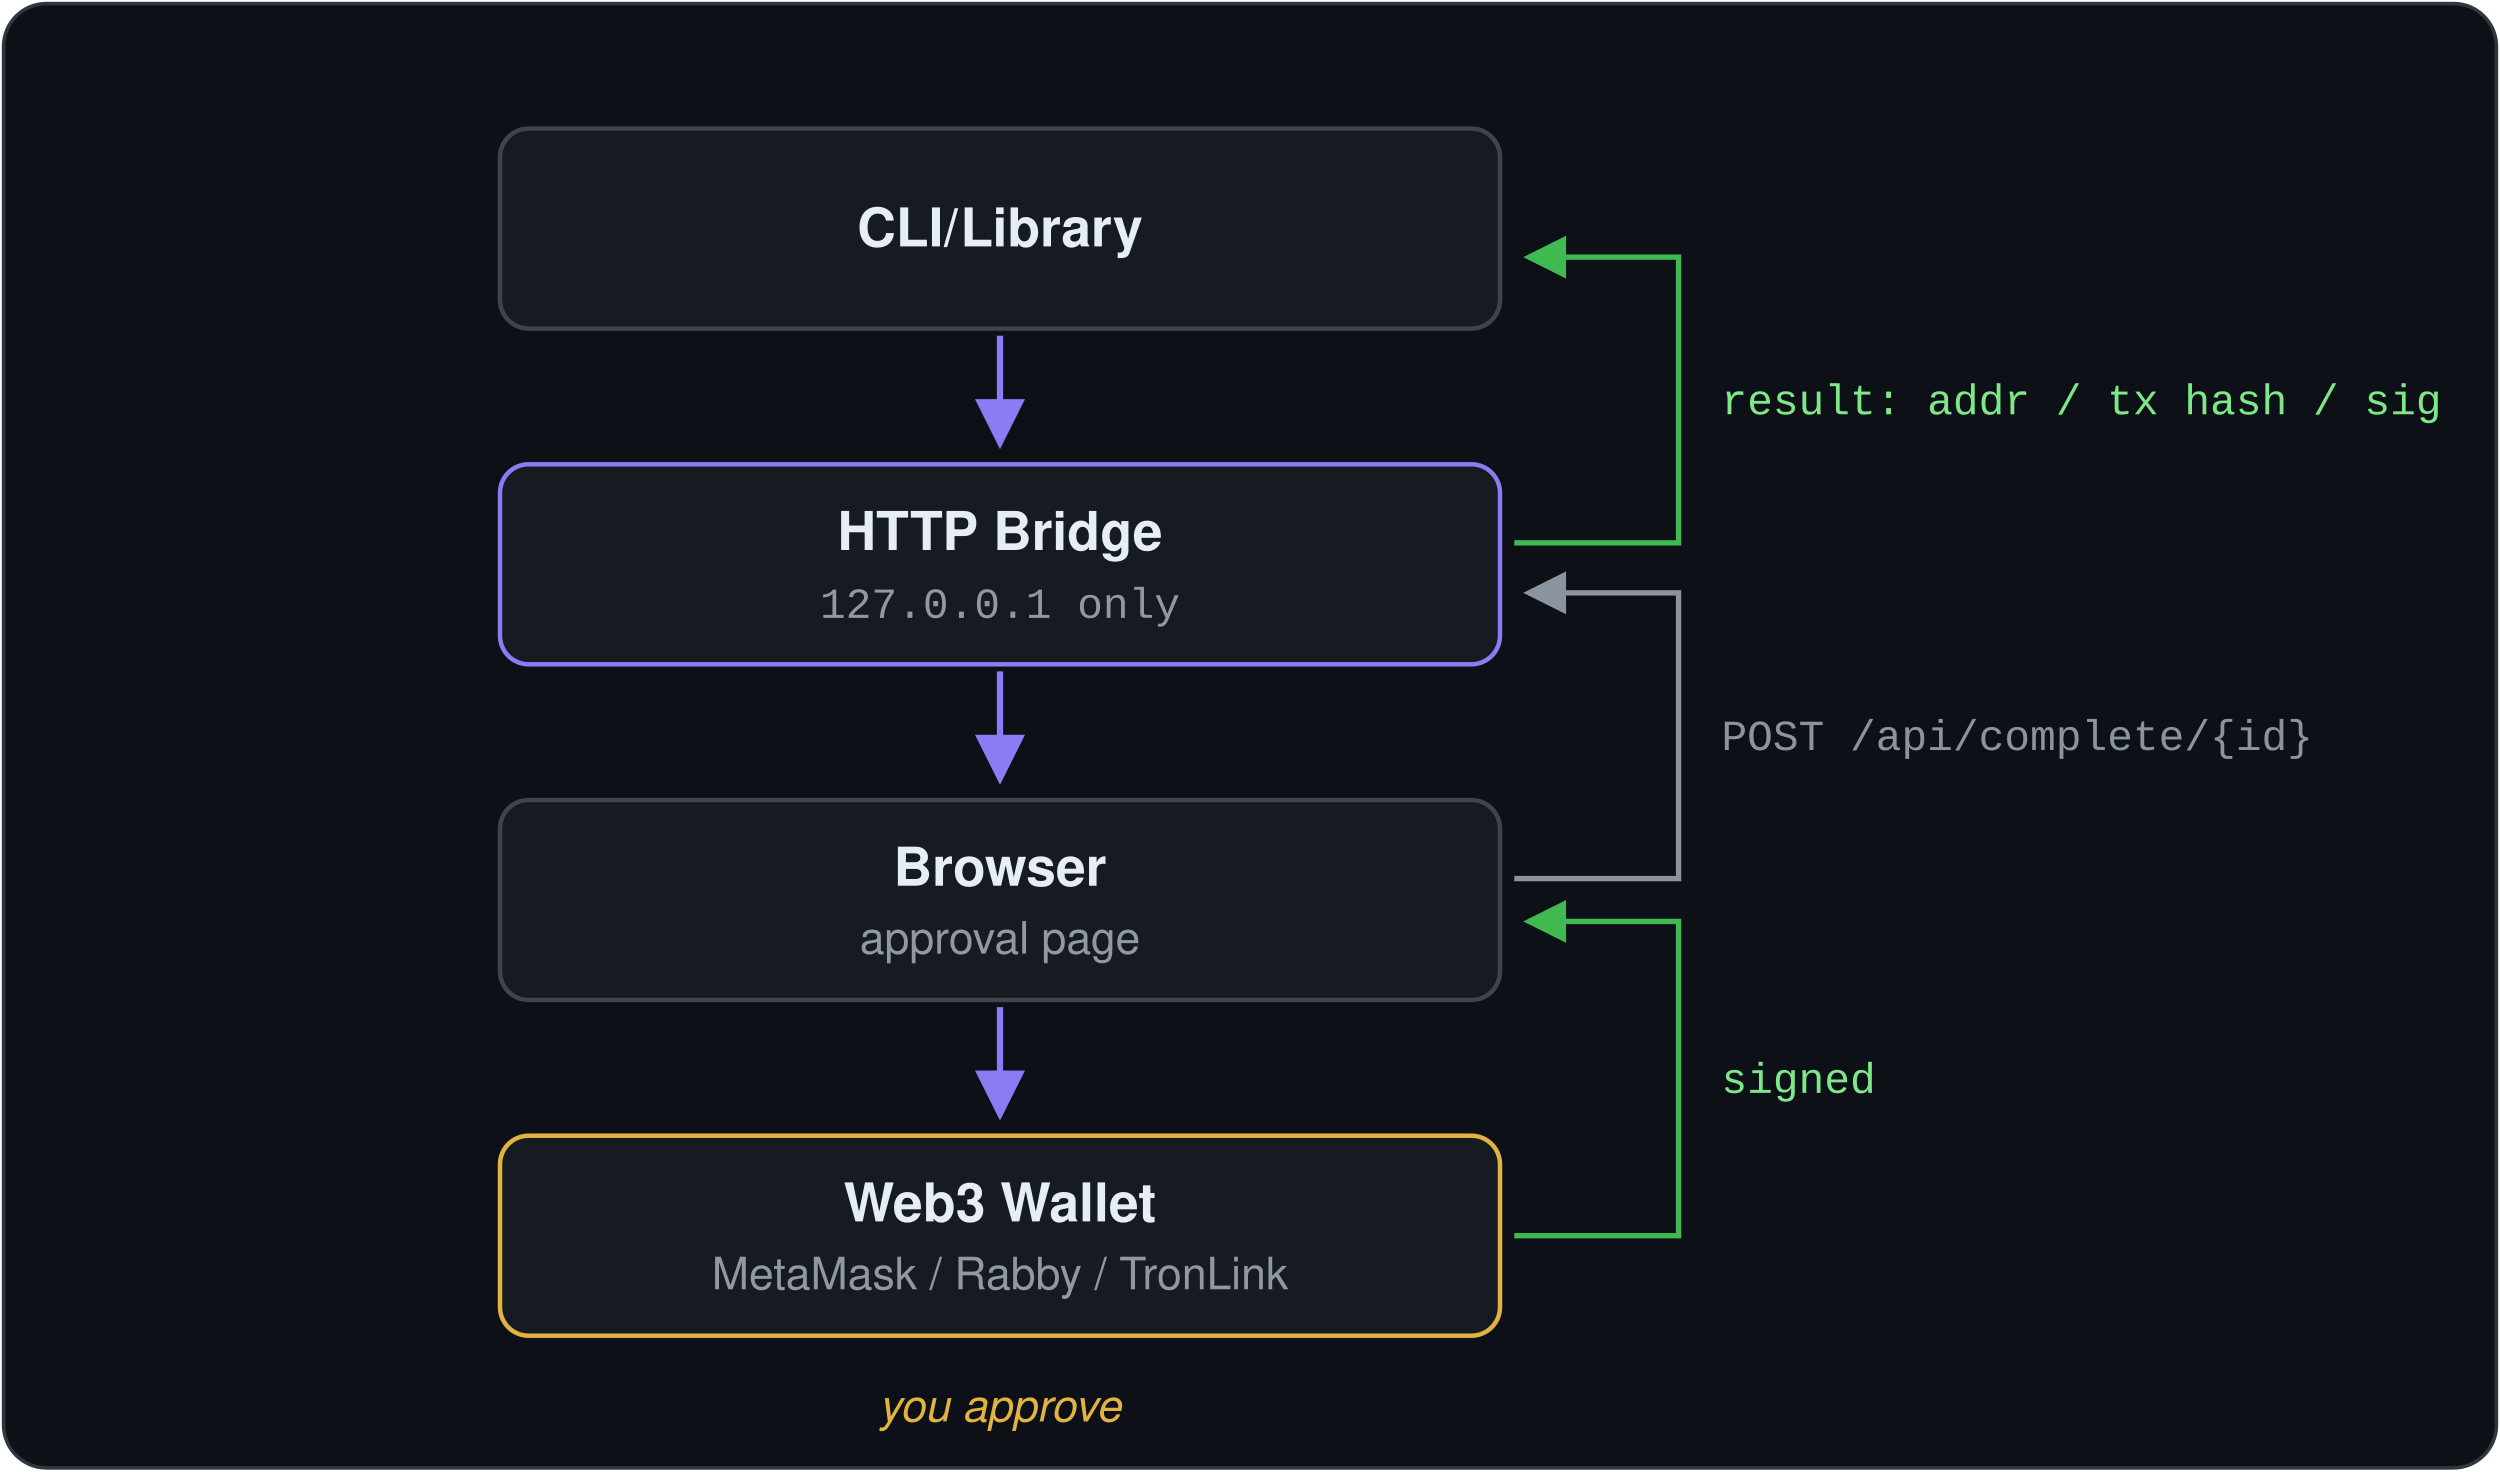
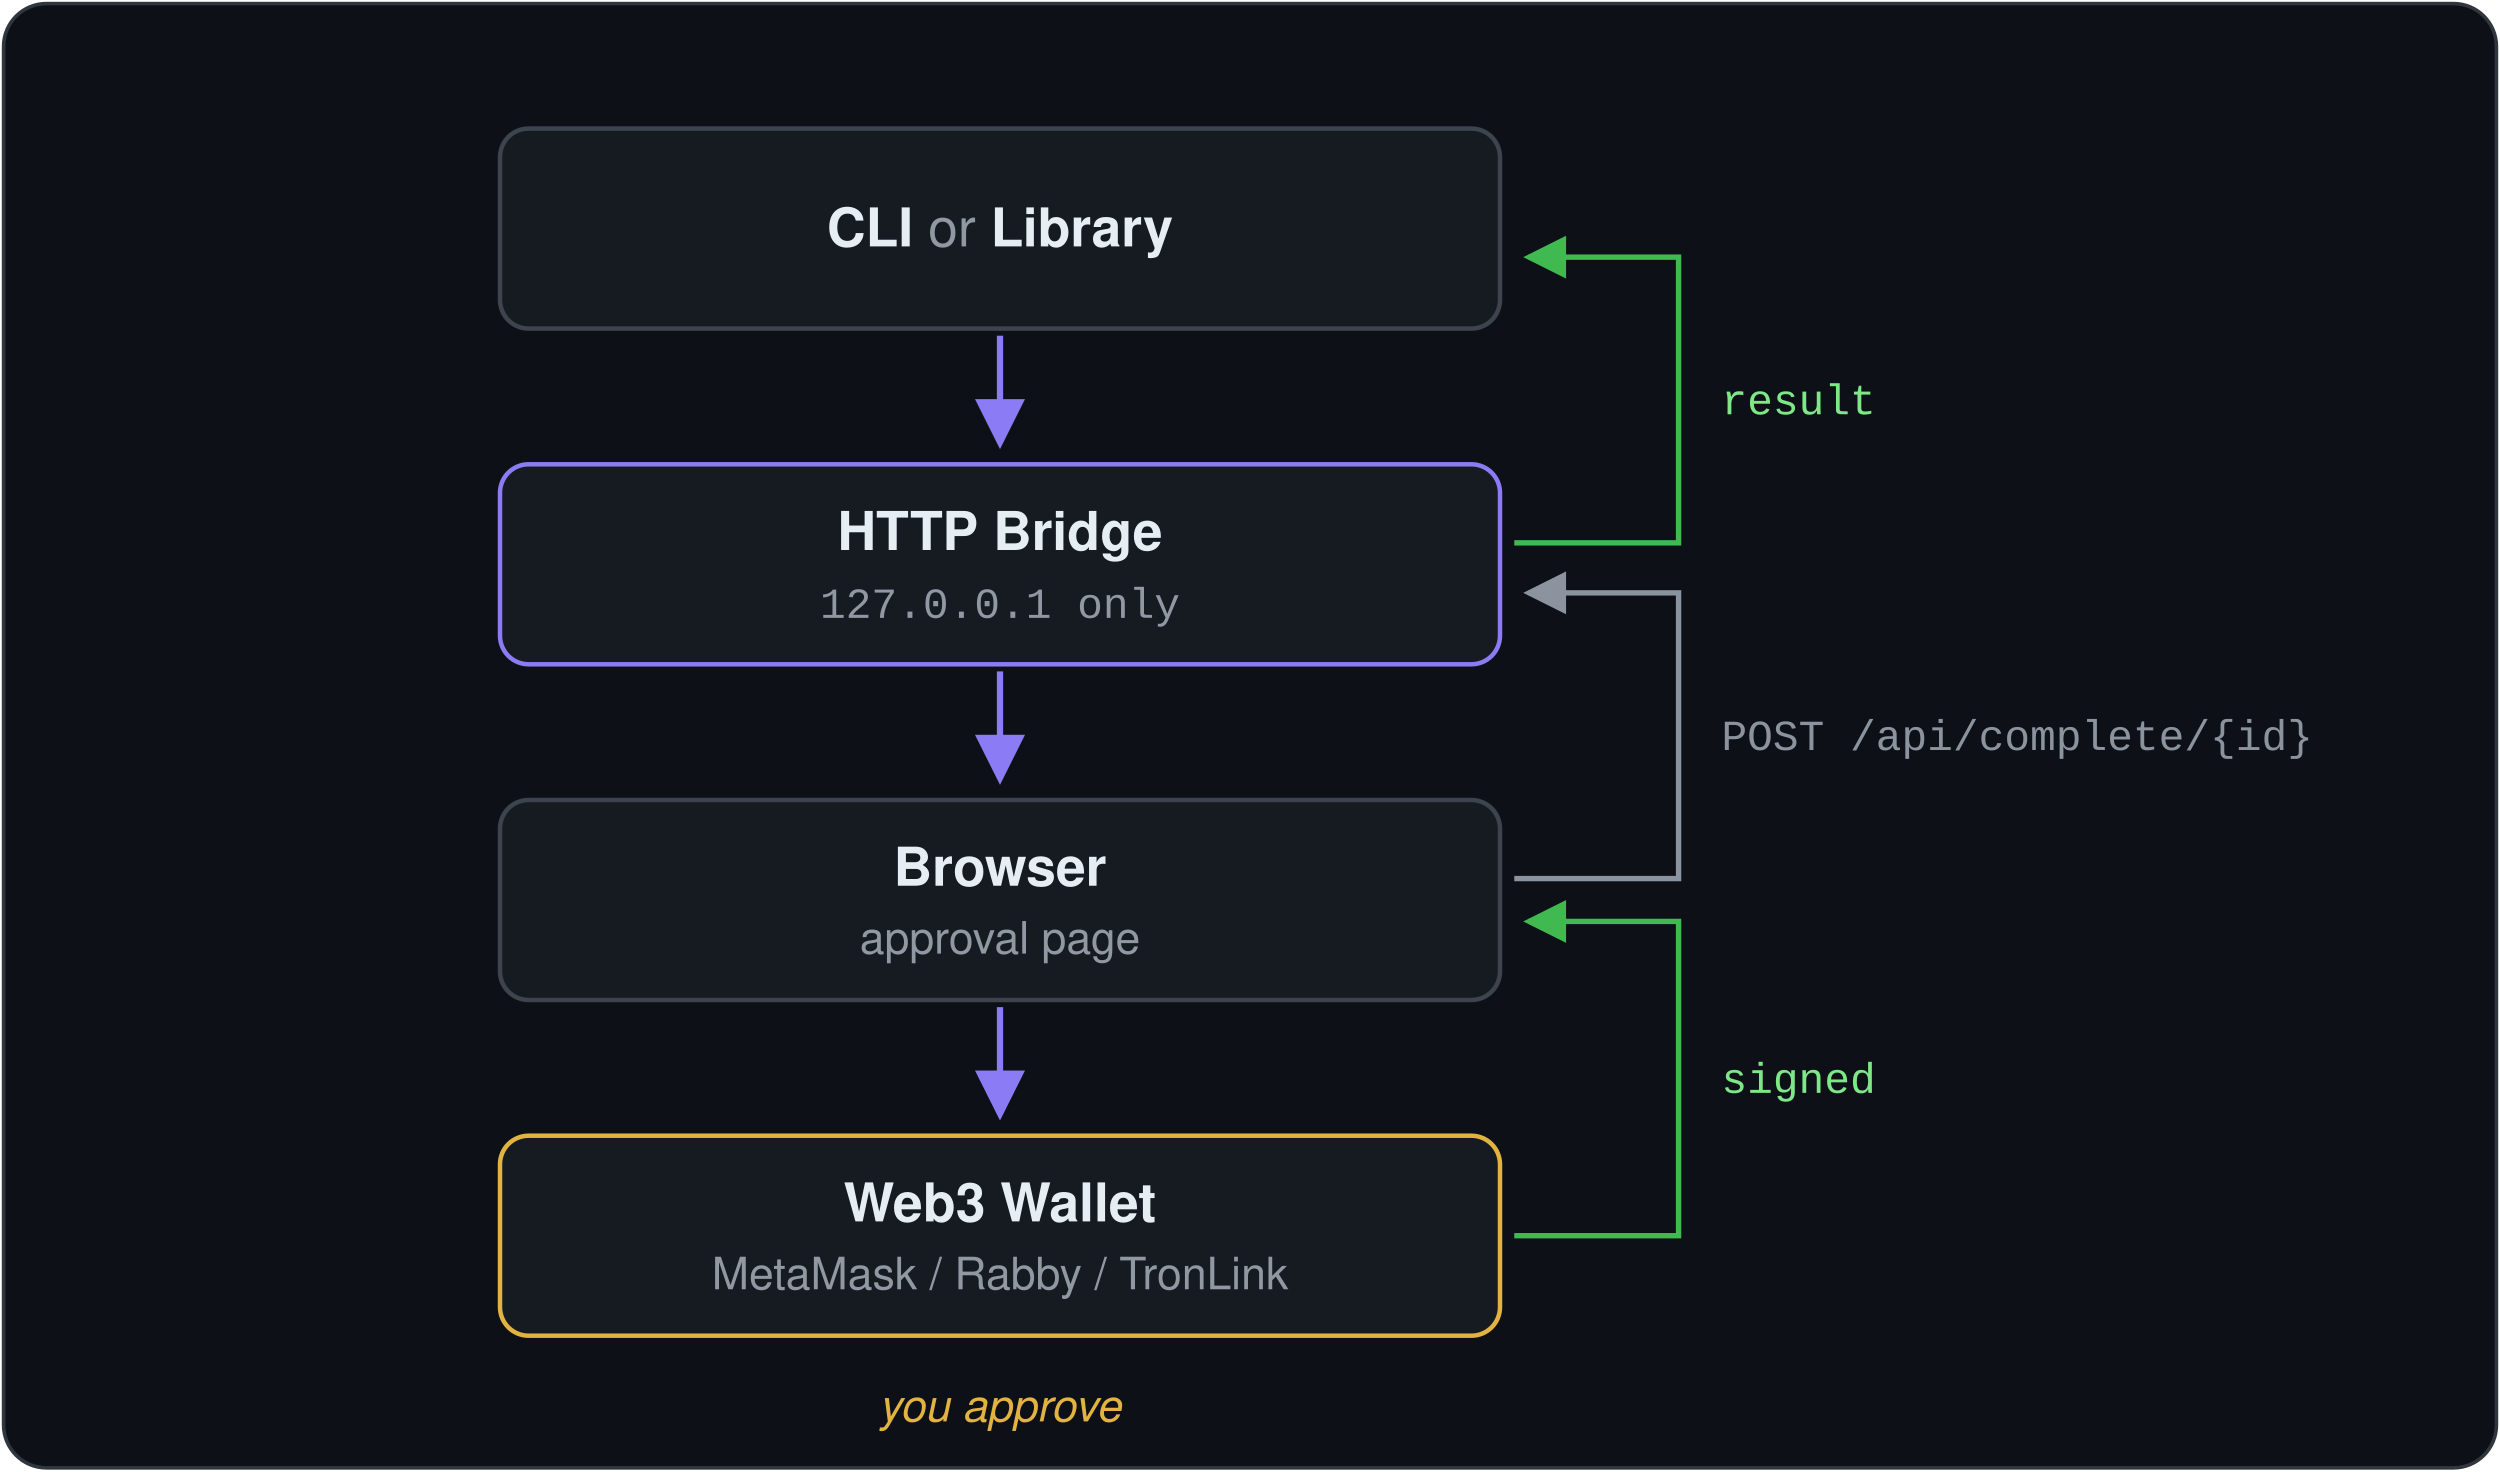
<svg xmlns="http://www.w3.org/2000/svg" viewBox="0 0 700 412" width="700" height="412" role="img" aria-labelledby="t">
  <defs>
    <marker id="ai" markerWidth="8" markerHeight="8" refX="7" refY="4" orient="auto">
      <path d="M0 0 L8 4 L0 8 z" fill="#8b7cf6" />
    </marker>
    <marker id="ag" markerWidth="8" markerHeight="8" refX="7" refY="4" orient="auto">
      <path d="M0 0 L8 4 L0 8 z" fill="#8b949e" />
    </marker>
    <marker id="ar" markerWidth="8" markerHeight="8" refX="7" refY="4" orient="auto">
      <path d="M0 0 L8 4 L0 8 z" fill="#3fb950" />
    </marker>
  </defs>
  <rect x="1" y="1" width="698" height="410" rx="12" fill="#0d1117" stroke="#30363d" />
  <g font-family="-apple-system, 'Segoe UI', Helvetica, Arial, sans-serif">
    <rect x="140" y="36" width="280" height="56" rx="8" fill="#161b22" stroke="#3d444d" stroke-width="1.25" />
-     <text x="280" y="69" text-anchor="middle" font-size="15" font-weight="600" fill="#e6edf3">CLI/Library</text>
+     <text x="280" y="69" text-anchor="middle" font-size="15" font-weight="600" fill="#e6edf3">CLI <tspan fill="#9198a1" font-weight="400">or</tspan> Library</text>
    <rect x="140" y="130" width="280" height="56" rx="8" fill="#161b22" stroke="#8b7cf6" stroke-width="1.25" />
    <text x="280" y="154" text-anchor="middle" font-size="15" font-weight="600" fill="#e6edf3">HTTP Bridge</text>
    <text x="280" y="173" text-anchor="middle" font-size="12" font-family="SFMono-Regular, Consolas, 'Liberation Mono', Menlo, monospace" fill="#9198a1">127.0.0.1 only</text>
    <rect x="140" y="224" width="280" height="56" rx="8" fill="#161b22" stroke="#3d444d" stroke-width="1.25" />
    <text x="280" y="248" text-anchor="middle" font-size="15" font-weight="600" fill="#e6edf3">Browser</text>
    <text x="280" y="267" text-anchor="middle" font-size="12.5" fill="#9198a1">approval page</text>
    <rect x="140" y="318" width="280" height="56" rx="8" fill="#161b22" stroke="#e3b341" stroke-width="1.25" />
    <text x="280" y="342" text-anchor="middle" font-size="15" font-weight="600" fill="#e6edf3">Web3 Wallet</text>
    <text x="280" y="361" text-anchor="middle" font-size="12.5" fill="#9198a1">MetaMask / Rabby / TronLink</text>
    <text x="280" y="398" text-anchor="middle" font-size="12.5" font-style="italic" fill="#e3b341">you approve</text>
  </g>
  <line x1="280" y1="94" x2="280" y2="124" stroke="#8b7cf6" stroke-width="1.75" marker-end="url(#ai)" />
  <line x1="280" y1="188" x2="280" y2="218" stroke="#8b7cf6" stroke-width="1.75" marker-end="url(#ai)" />
  <line x1="280" y1="282" x2="280" y2="312" stroke="#8b7cf6" stroke-width="1.75" marker-end="url(#ai)" />
  <path d="M 424 346 L 470 346 L 470 258 L 428 258" fill="none" stroke="#3fb950" stroke-width="1.5" marker-end="url(#ar)" />
  <path d="M 424 246 L 470 246 L 470 166 L 428 166" fill="none" stroke="#8b949e" stroke-width="1.5" marker-end="url(#ag)" />
  <path d="M 424 152 L 470 152 L 470 72 L 428 72" fill="none" stroke="#3fb950" stroke-width="1.5" marker-end="url(#ar)" />
  <g font-family="SFMono-Regular, Consolas, 'Liberation Mono', Menlo, monospace" font-size="12">
    <text x="482" y="306" fill="#7ee787">signed</text>
    <text x="482" y="210" fill="#8b949e">POST /api/complete/{id}</text>
-     <text x="482" y="116" fill="#7ee787">result: addr / tx hash / sig</text>
+     <text x="482" y="116" fill="#7ee787">result</text>
  </g>
</svg>
